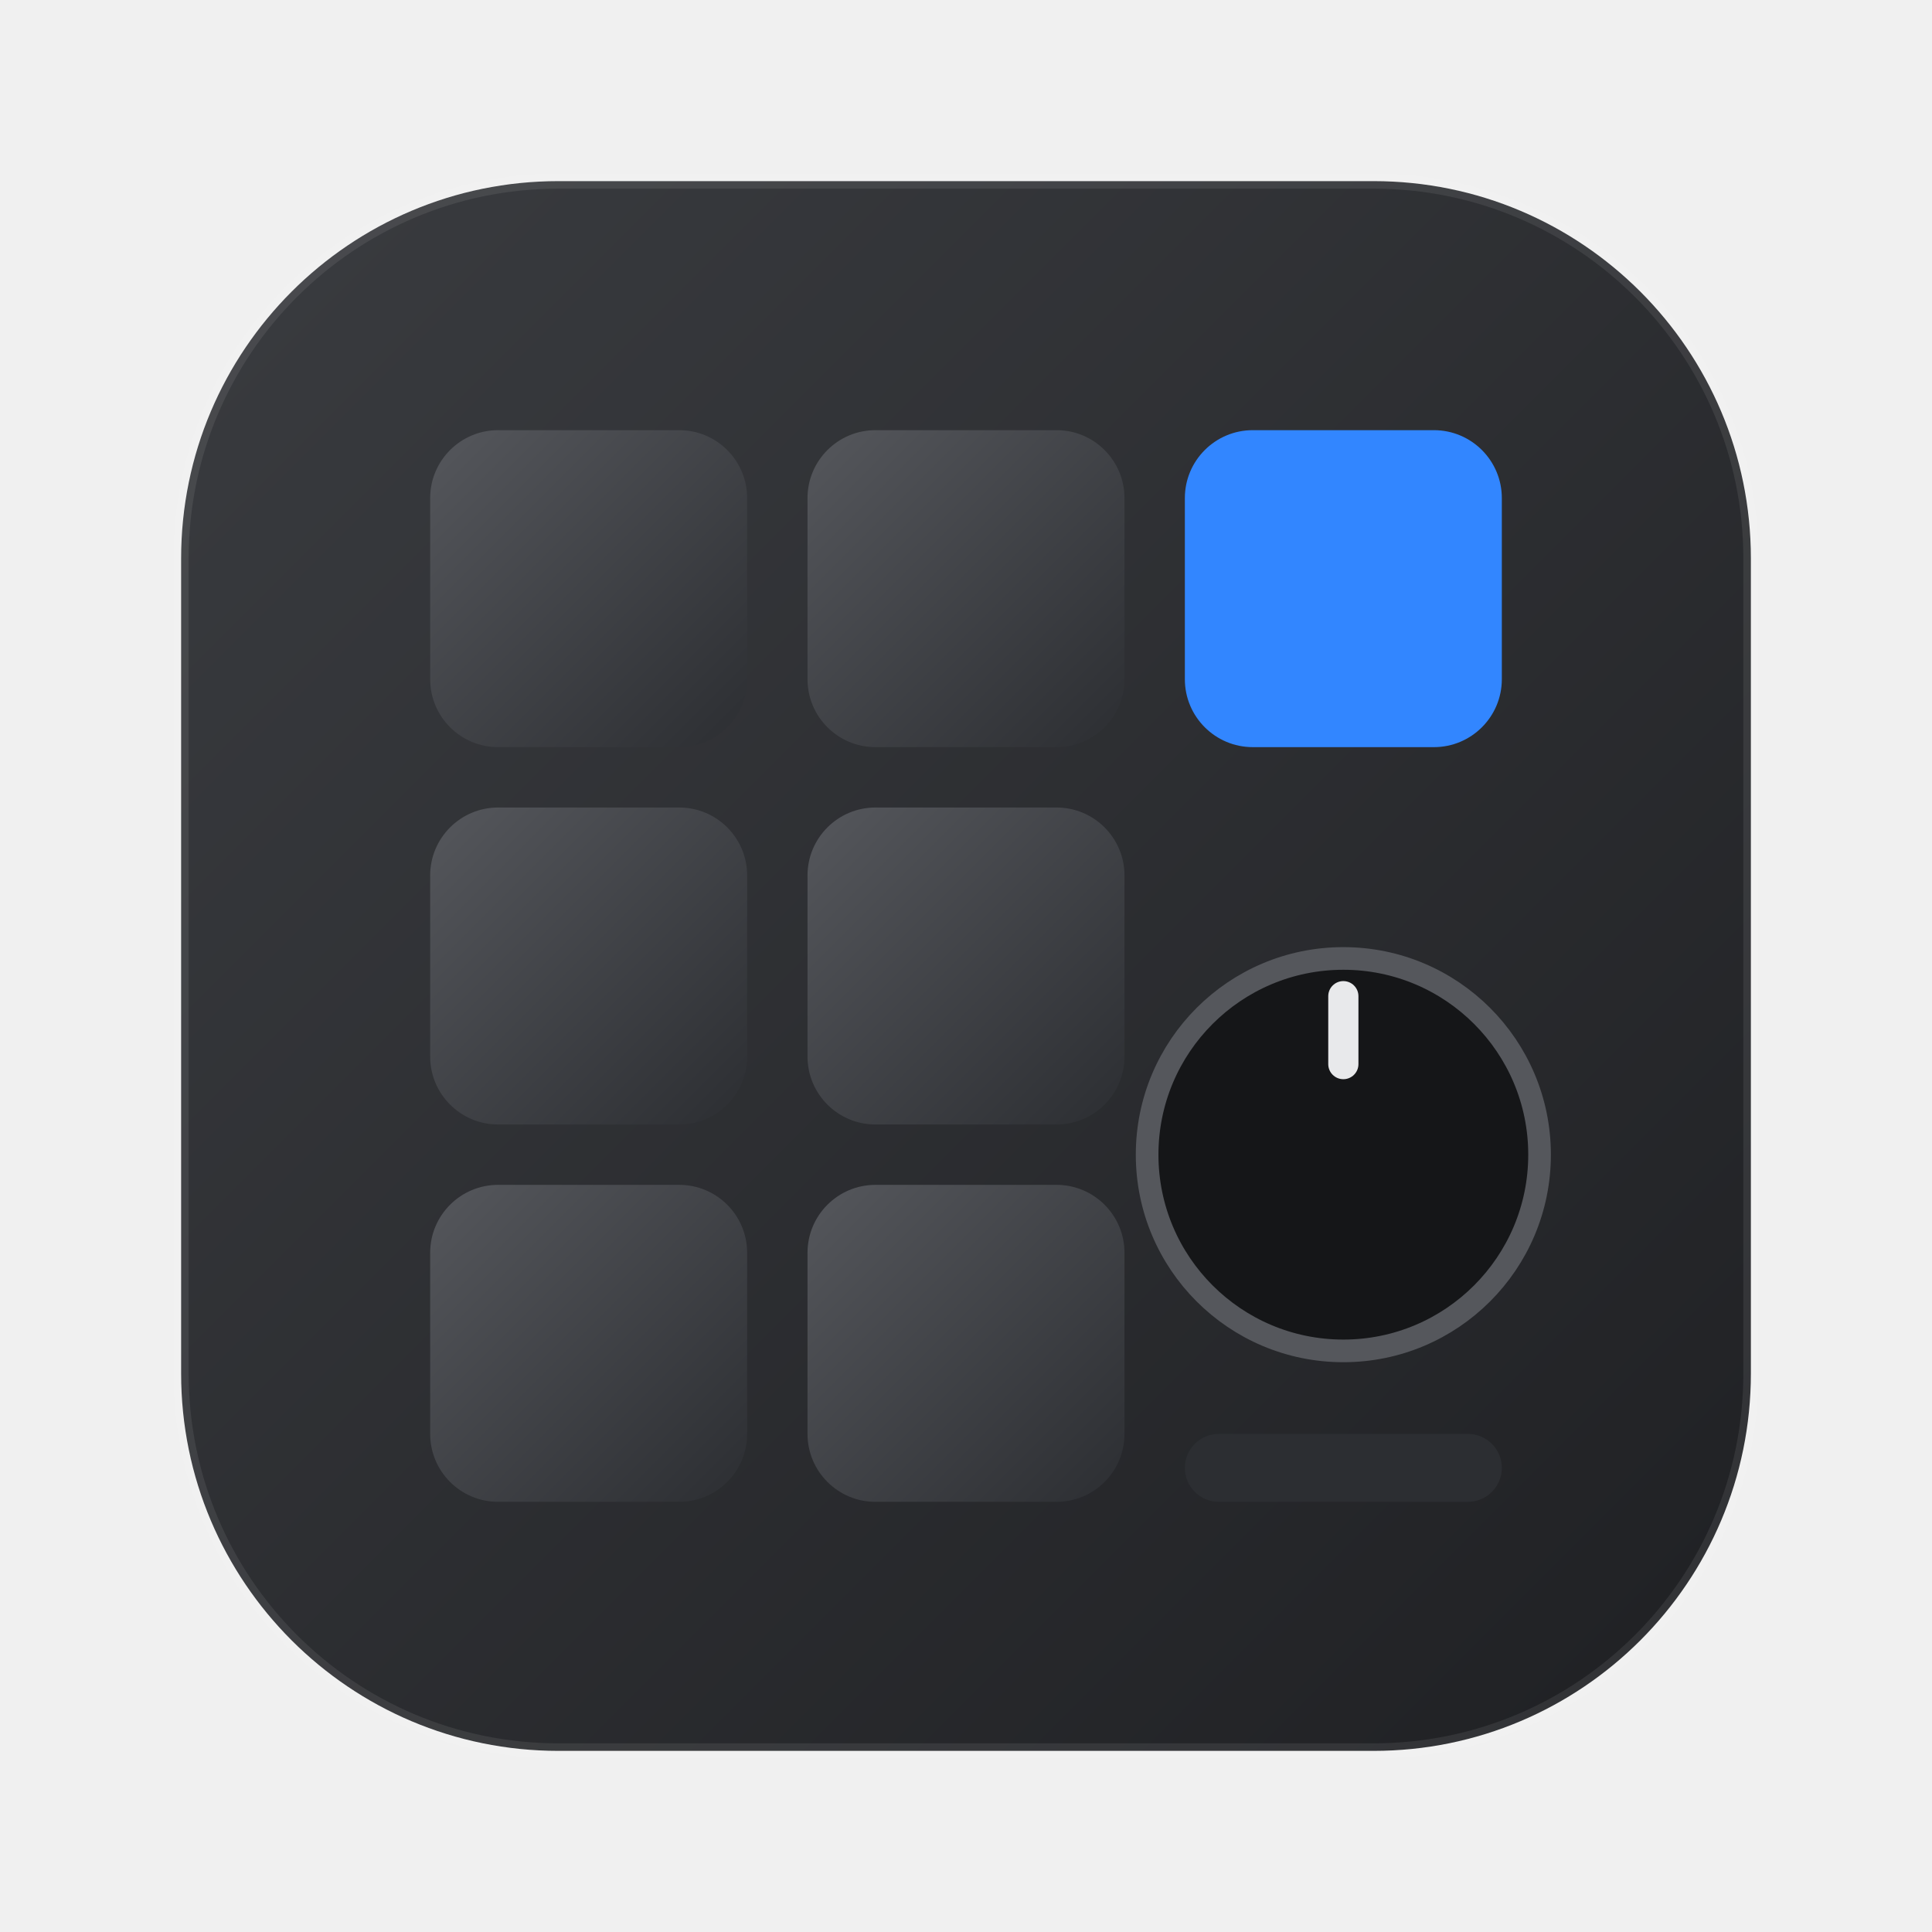
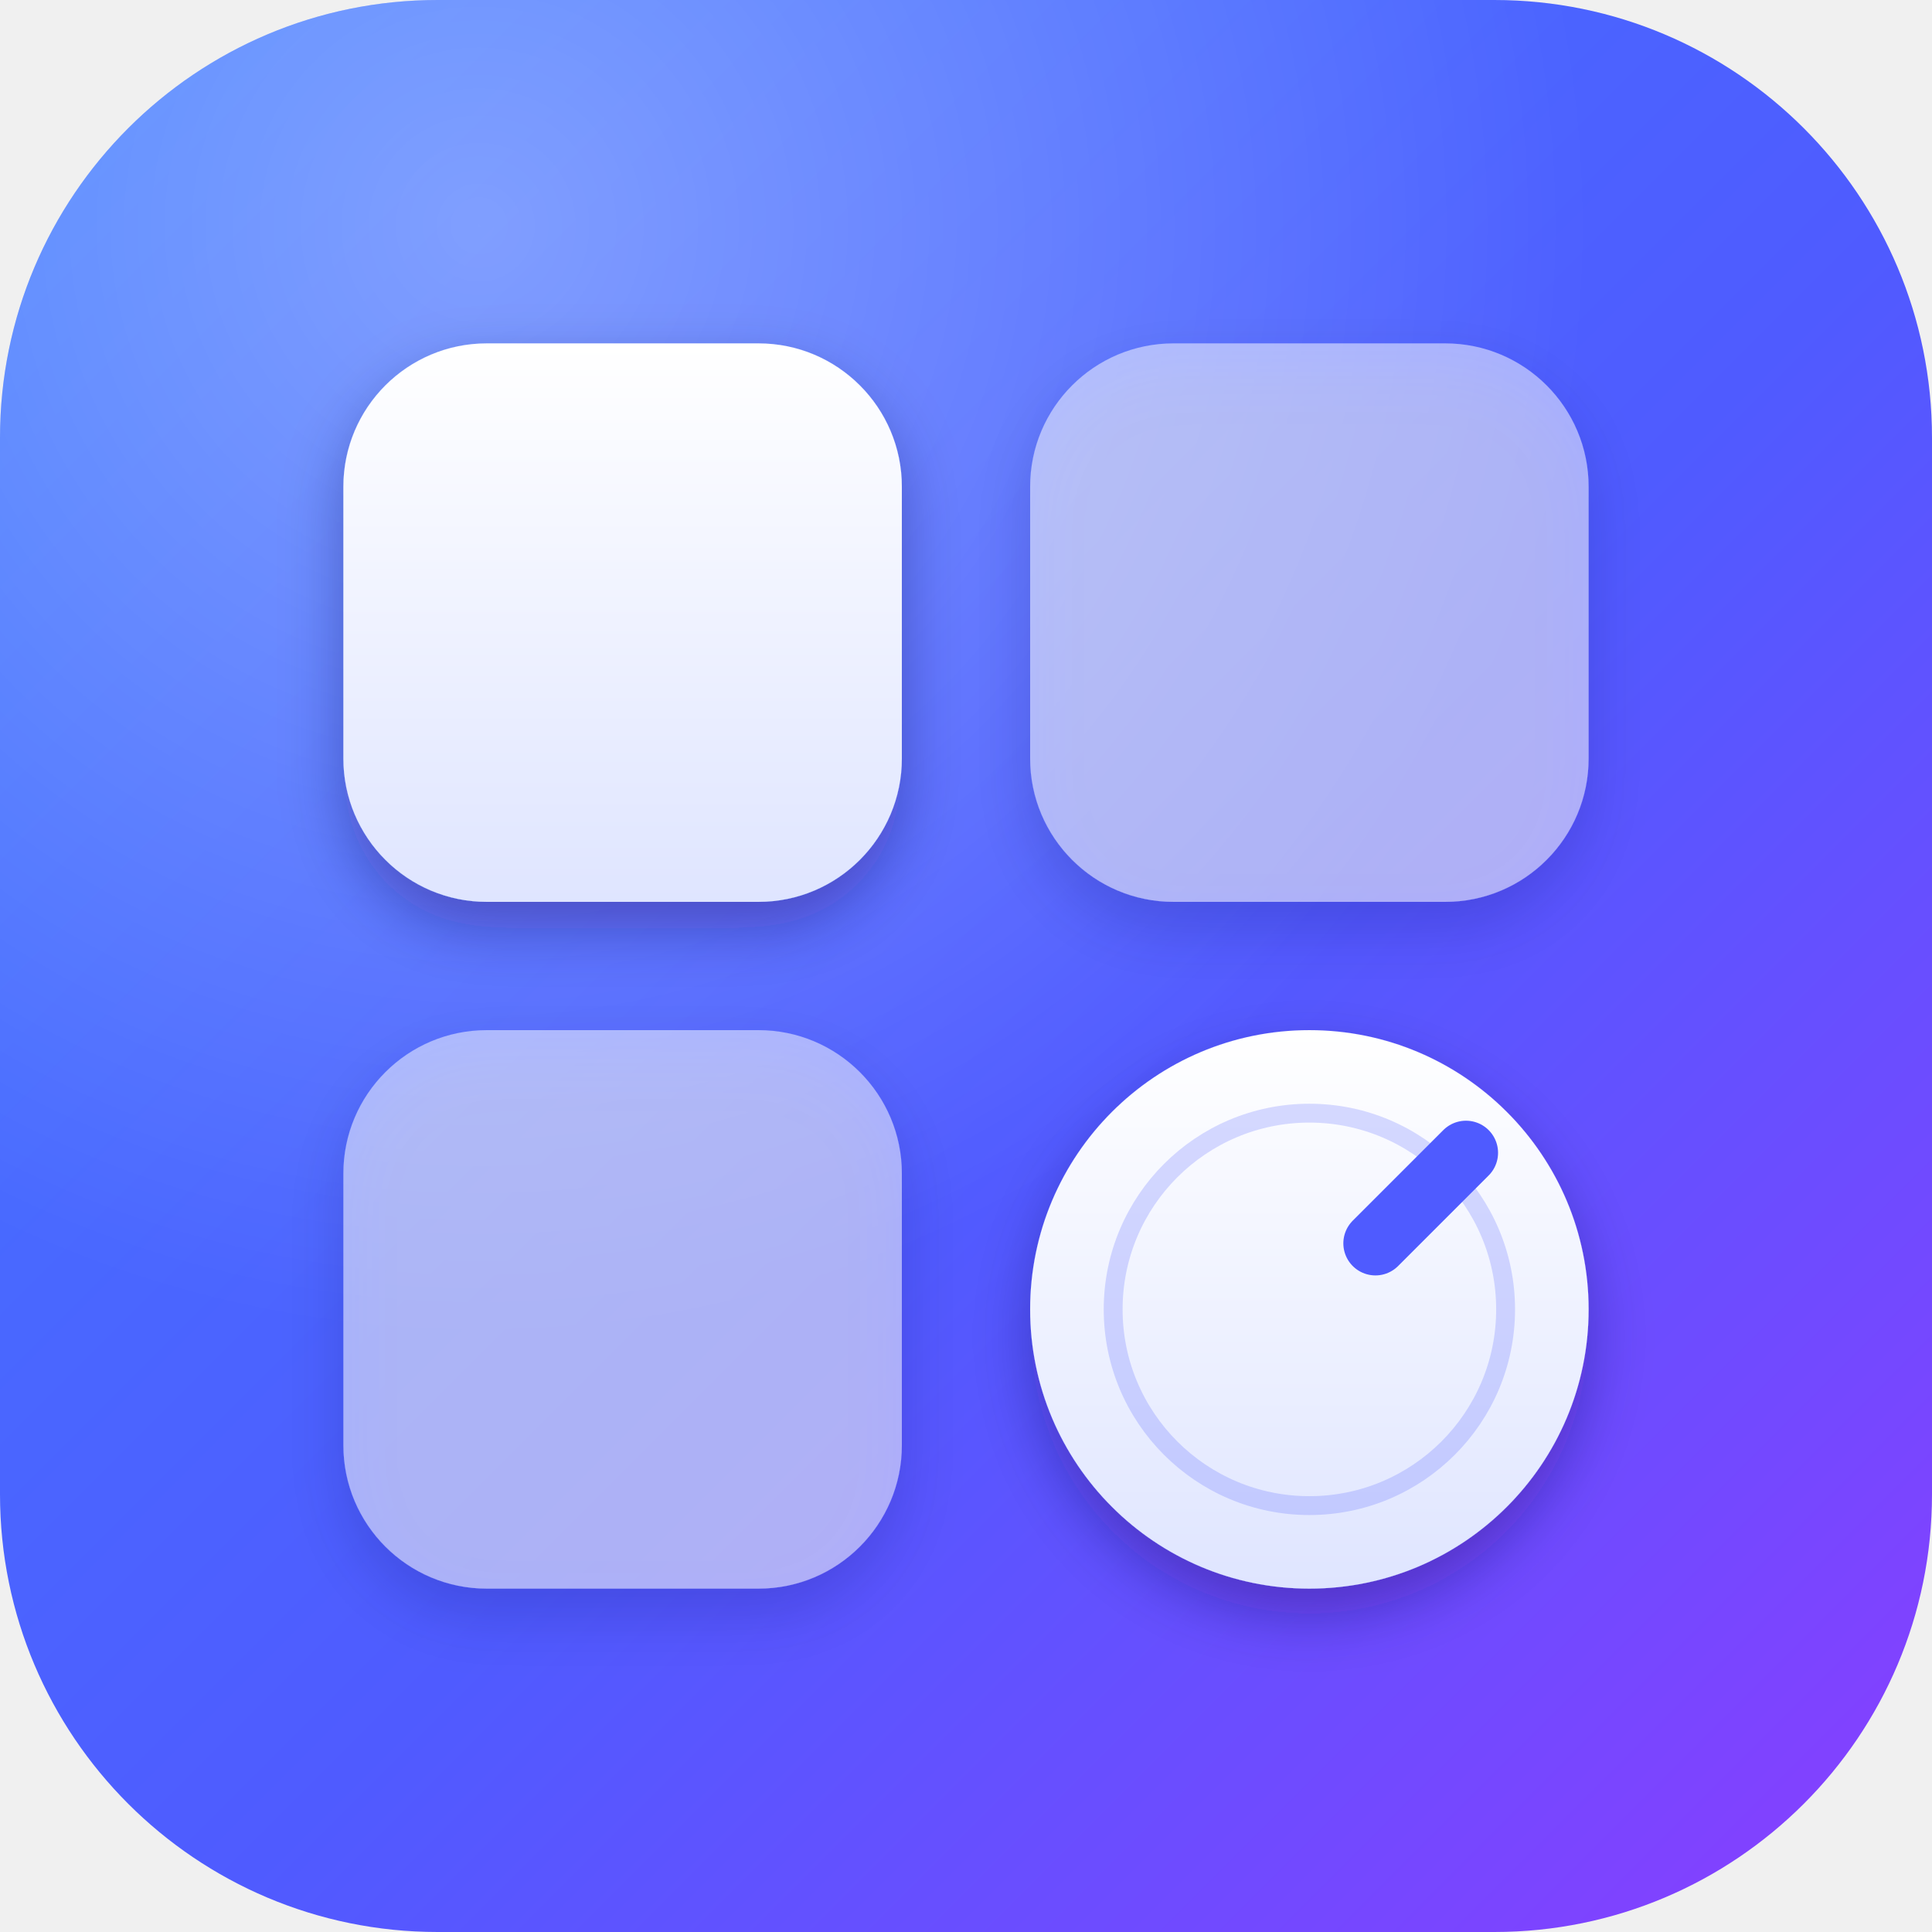
<svg xmlns="http://www.w3.org/2000/svg" viewBox="0 0 1024 1024">
  <defs>
-     <linearGradient id="body" x1="0" y1="0" x2="1" y2="1">
-       <stop offset="0" stop-color="#3a3c40" />
-       <stop offset="1" stop-color="#1f2023" />
+     <linearGradient id="bg" x1="0" y1="0" x2="1" y2="1">
+       <stop offset="0" stop-color="#3f7cff" />
+       <stop offset=".55" stop-color="#4f5bff" />
+       <stop offset="1" stop-color="#8a3dff" />
    </linearGradient>
-     <linearGradient id="cap" x1="0" y1="0" x2="1" y2="1">
-       <stop offset="0" stop-color="#55575c" />
-       <stop offset="1" stop-color="#2c2e32" />
+     <radialGradient id="shine" cx=".25" cy=".12" r=".95">
+       <stop offset="0" stop-color="#ffffff" stop-opacity=".32" />
+       <stop offset=".6" stop-color="#ffffff" stop-opacity="0" />
+     </radialGradient>
+     <linearGradient id="key" x1="0" y1="0" x2="0" y2="1">
+       <stop offset="0" stop-color="#ffffff" />
+       <stop offset="1" stop-color="#dfe5ff" />
    </linearGradient>
+     <filter id="drop" x="-20%" y="-20%" width="140%" height="150%">
+       <feDropShadow dx="0" dy="14" stdDeviation="16" flood-color="#1a0b5c" flood-opacity=".35" />
+     </filter>
  </defs>
-   <rect x="96" y="96" width="832" height="832" rx="200" fill="url(#body)" />
-   <rect x="96" y="96" width="832" height="832" rx="200" fill="none" stroke="#ffffff" stroke-opacity=".08" stroke-width="8" />
-   <g fill="url(#cap)">
-     <rect x="228" y="228" width="168" height="168" rx="36" />
-     <rect x="428" y="228" width="168" height="168" rx="36" />
-     <rect x="228" y="428" width="168" height="168" rx="36" />
-     <rect x="428" y="428" width="168" height="168" rx="36" />
-     <rect x="228" y="628" width="168" height="168" rx="36" />
-     <rect x="428" y="628" width="168" height="168" rx="36" />
+   <rect width="1024" height="1024" rx="232" fill="url(#bg)" />
+   <rect width="1024" height="1024" rx="232" fill="url(#shine)" />
+   <g filter="url(#drop)">
+     <rect x="182" y="182" width="296" height="296" rx="76" fill="url(#key)" />
+     <rect x="546" y="182" width="296" height="296" rx="76" fill="#ffffff" fill-opacity=".5" />
+     <rect x="182" y="546" width="296" height="296" rx="76" fill="#ffffff" fill-opacity=".5" />
+     <circle cx="694" cy="694" r="148" fill="url(#key)" />
  </g>
-   <rect x="628" y="228" width="168" height="168" rx="36" fill="#3286ff" />
-   <circle cx="712" cy="612" r="104" fill="#151618" stroke="#55575c" stroke-width="12" />
-   <rect x="704" y="520" width="16" height="52" rx="8" fill="#e8e9eb" />
-   <rect x="628" y="760" width="168" height="36" rx="18" fill="#2c2e32" />
+   <circle cx="694" cy="694" r="104" fill="none" stroke="#4f5bff" stroke-opacity=".22" stroke-width="10" />
+   <path d="M729 659 777 611" stroke="#4f5bff" stroke-width="34" stroke-linecap="round" />
</svg>
